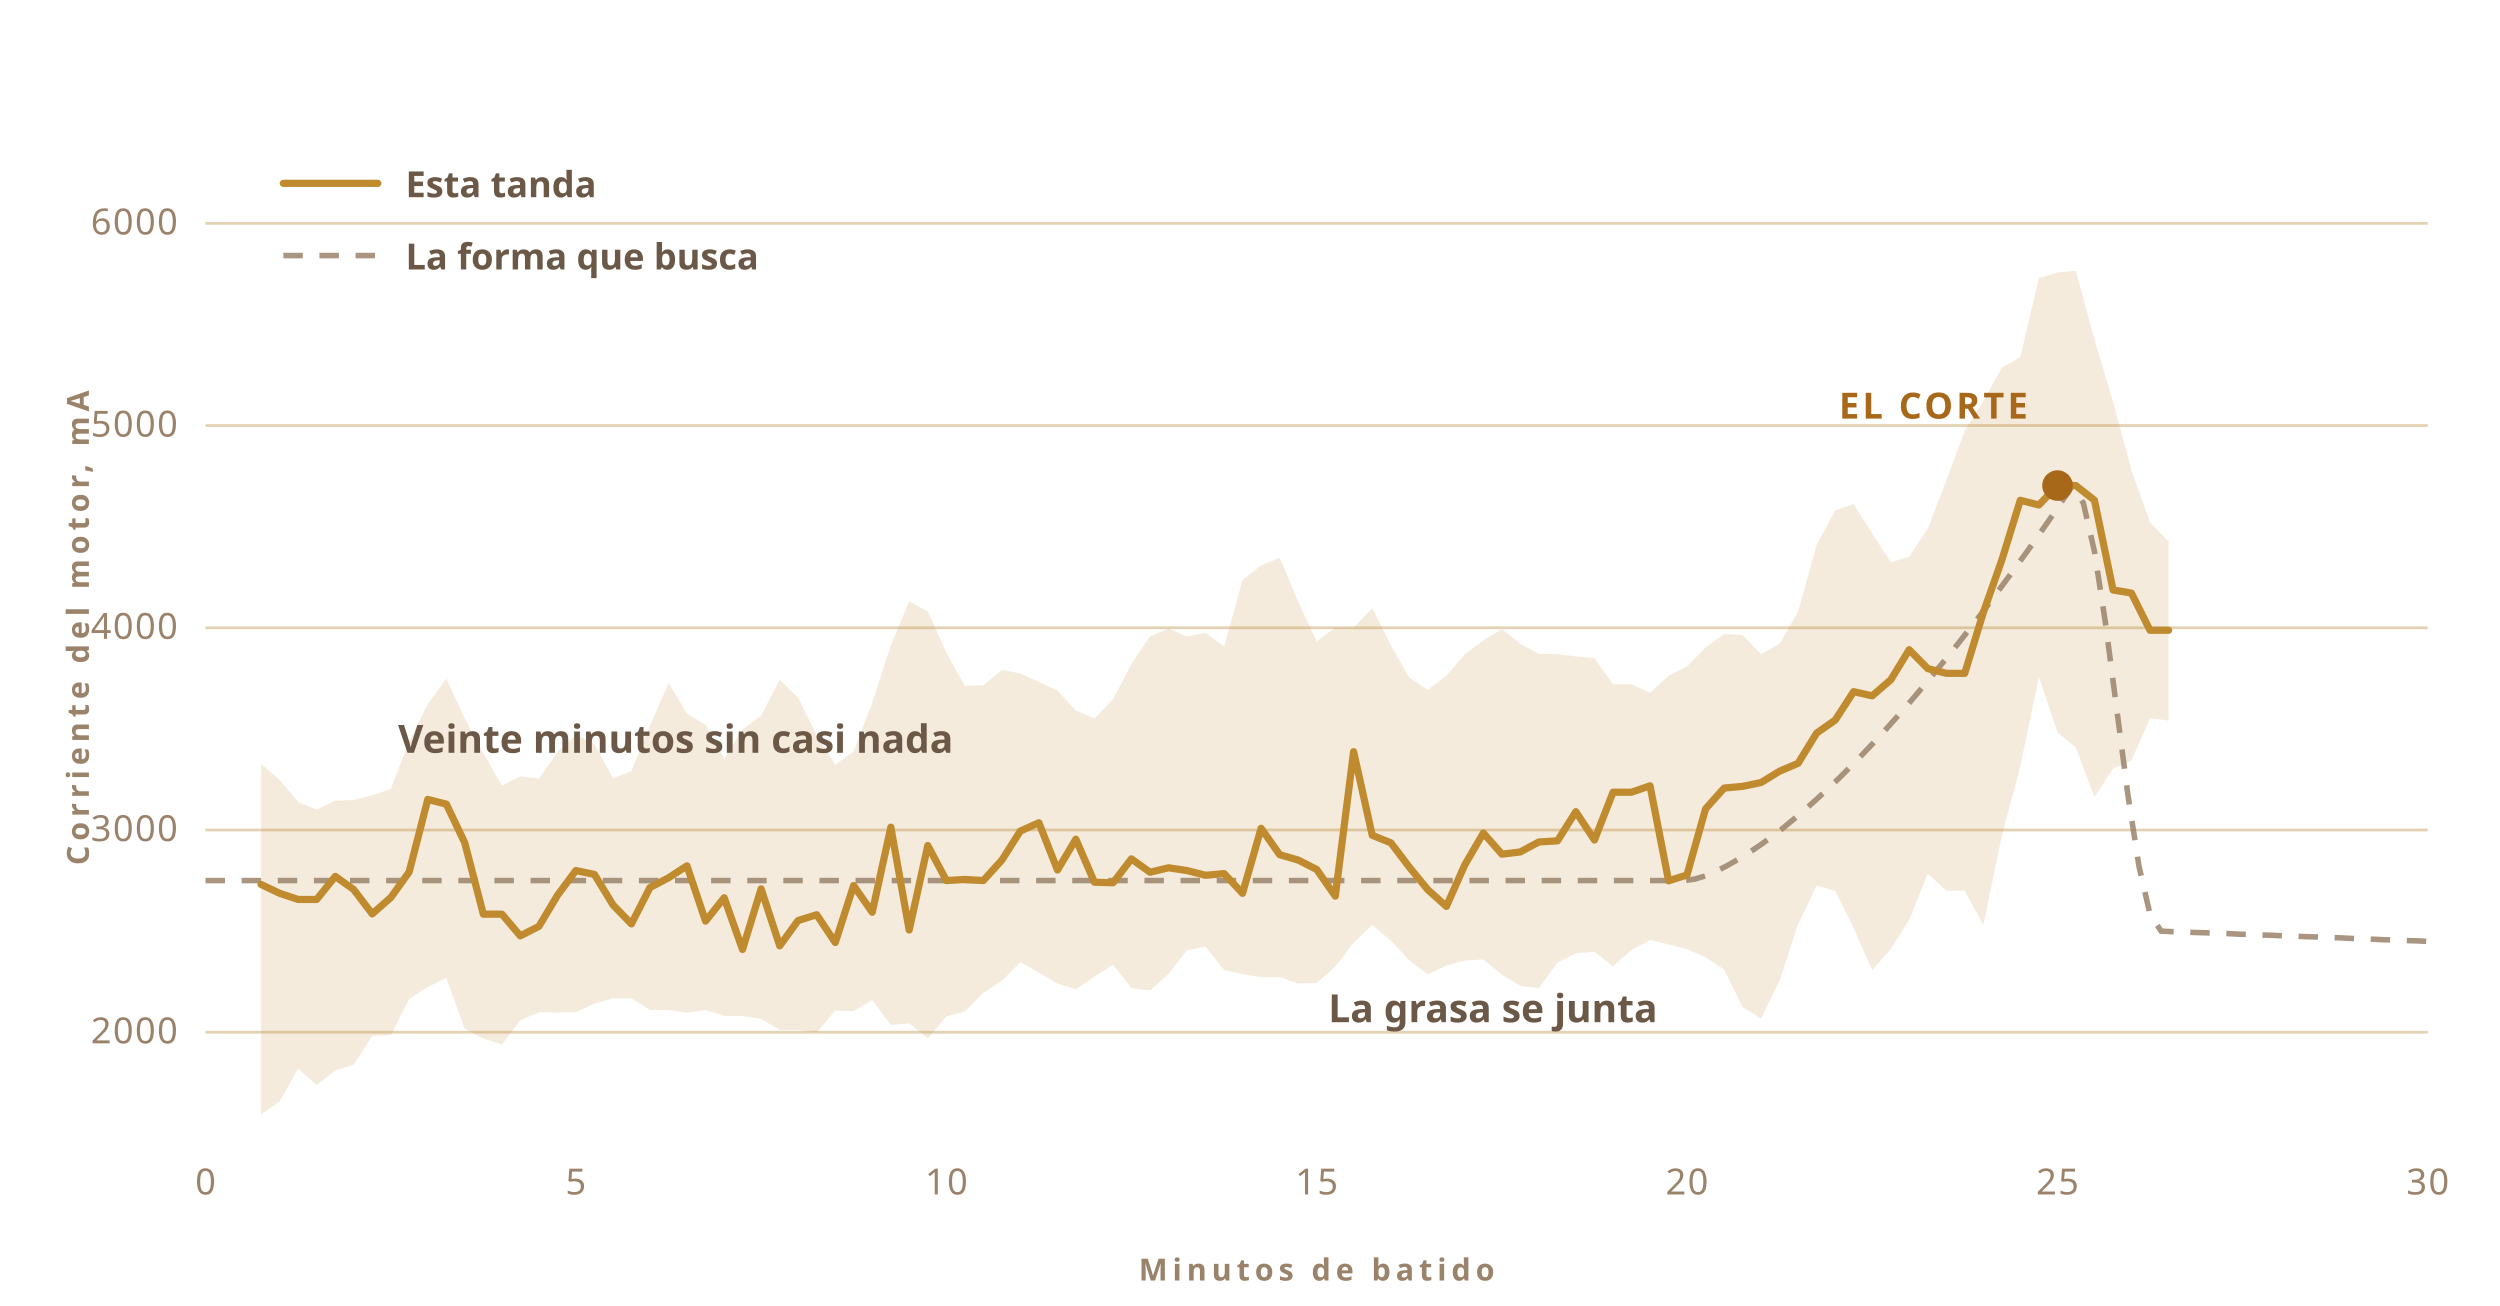
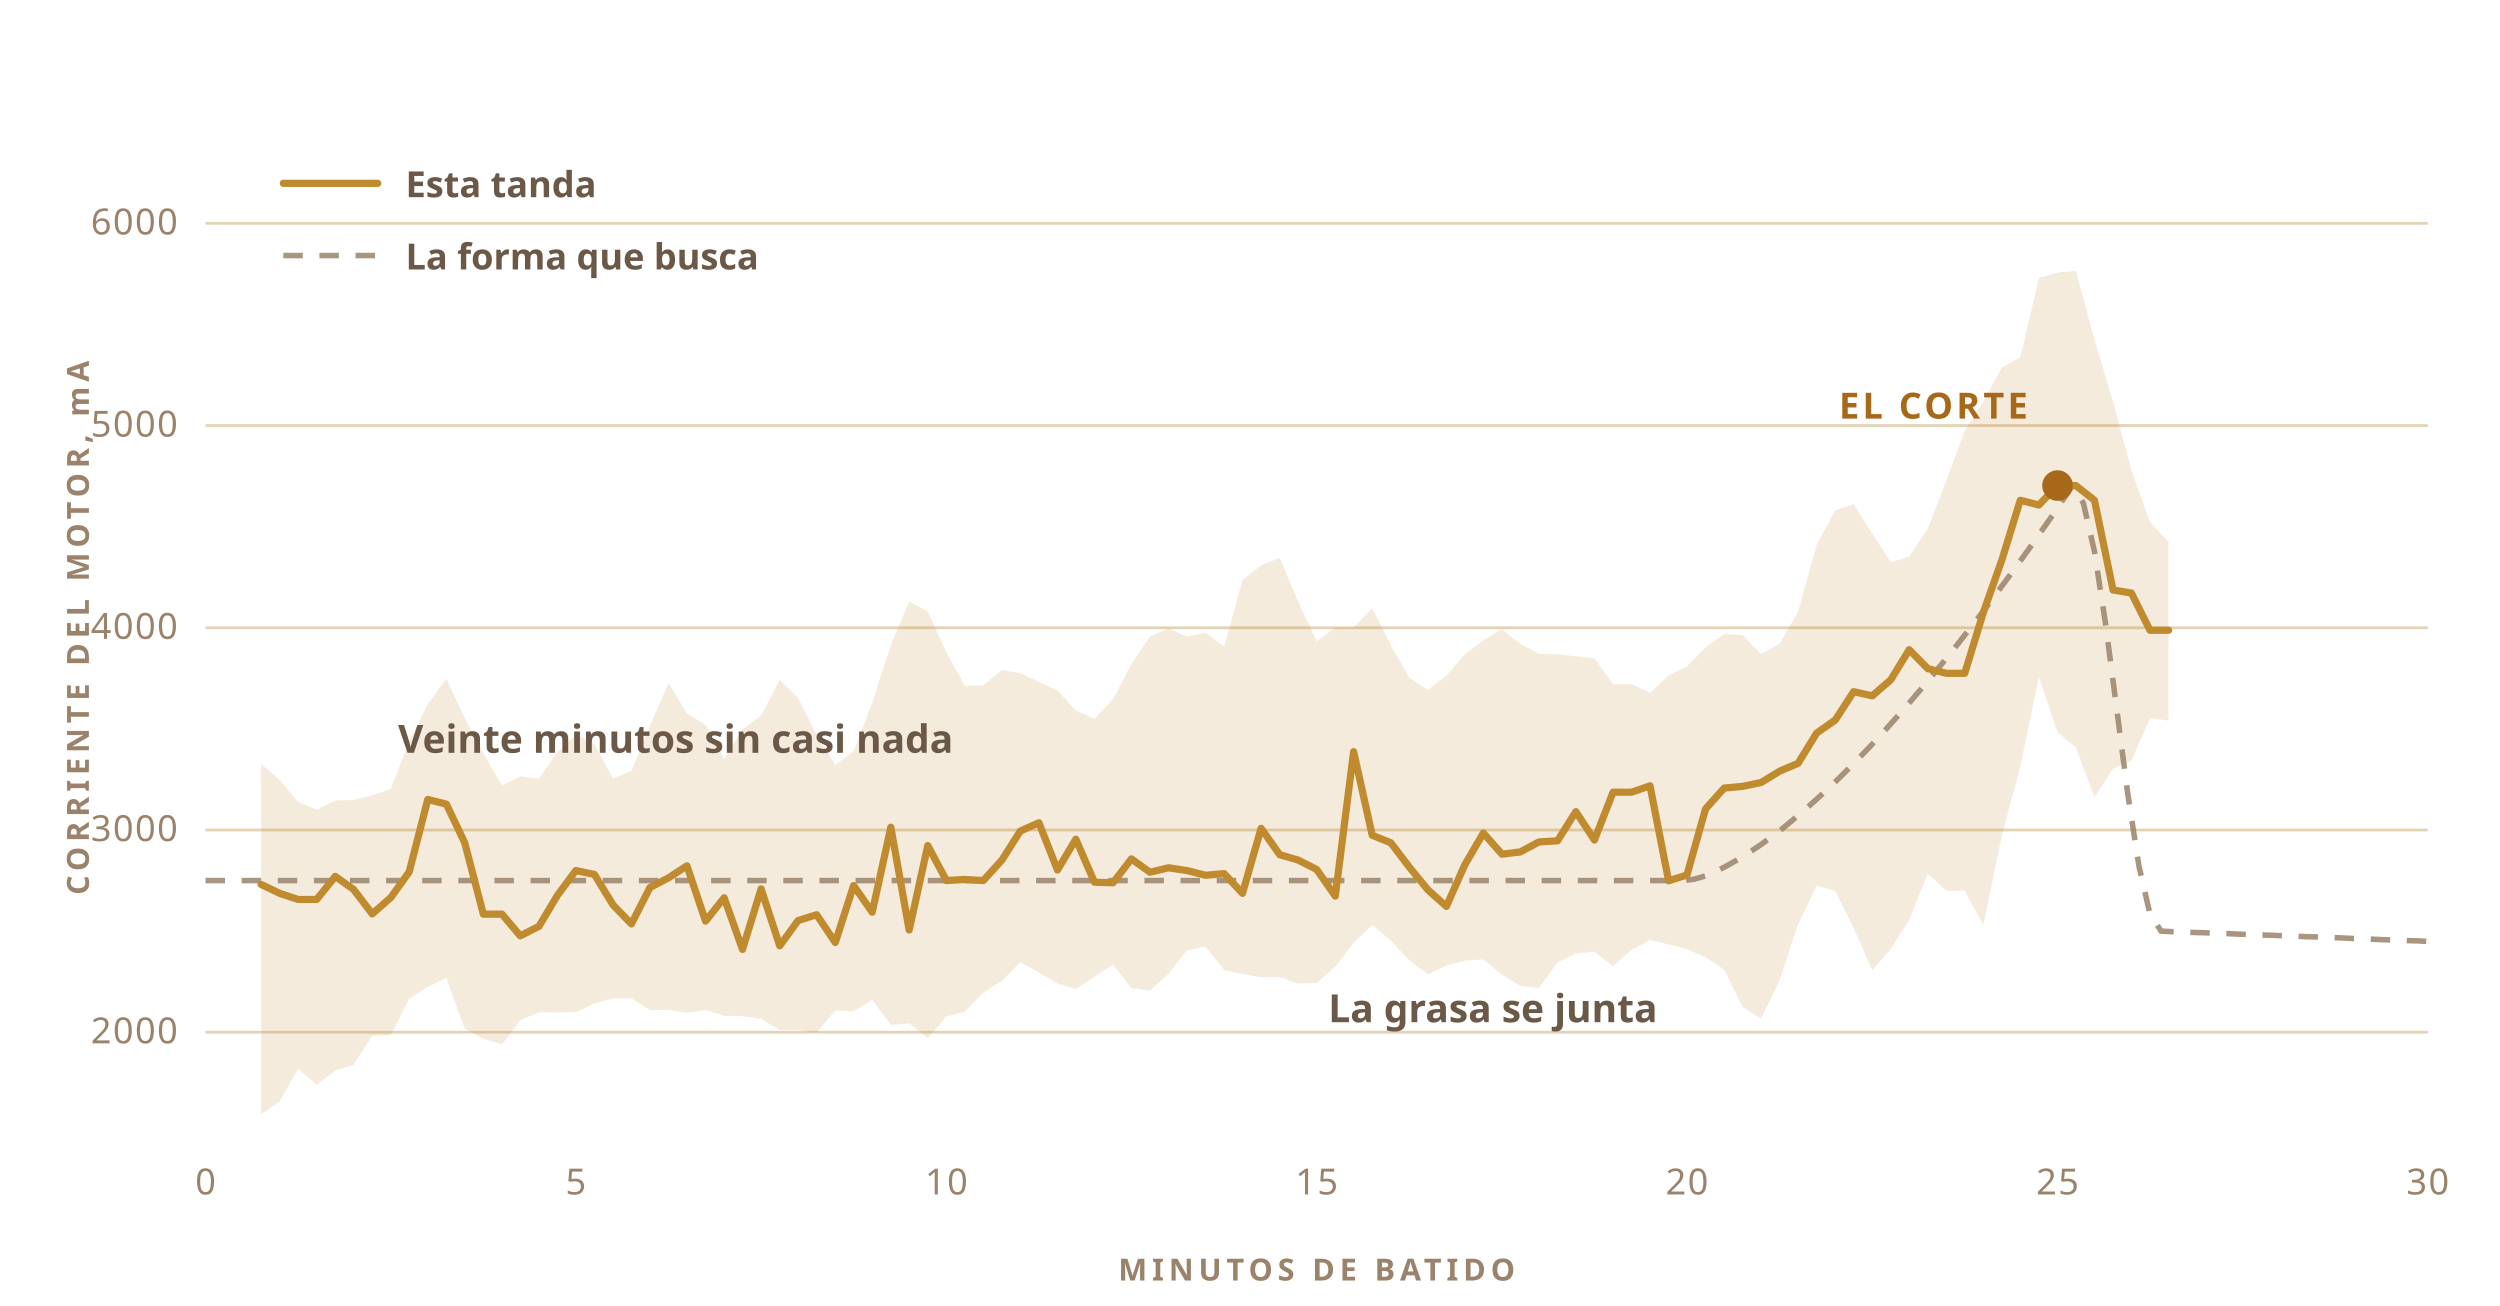
<svg xmlns="http://www.w3.org/2000/svg" viewBox="0 0 900 470" role="img" aria-label="Gráfico de la corriente del motor durante un batido, a partir del registro del sensor. La carga se mantiene cerca de 2700 miliamperios durante los primeros veinte minutos, sube a medida que la grasa se junta, llega a su pico cerca de 4700 y después cae.">
  <style>
 .grid{stroke:#e3d2b4;stroke-width:1}
 .ax{font:13px "Avenir Next","Segoe UI",sans-serif;fill:#9a836a;letter-spacing:.04em}
 .lbl{font:600 14px "Avenir Next","Segoe UI",sans-serif;fill:#6b5846}
 .lbl-s{font:600 13px "Avenir Next","Segoe UI",sans-serif;fill:#a8681a;letter-spacing:.09em}
-  .unit{font:600 11px "Avenir Next","Segoe UI",sans-serif;fill:#9a836a;letter-spacing:.16em;text-transform:uppercase}
+  .unit{font:600 11px "Avenir Next","Segoe UI",sans-serif;fill:#9a836a;letter-spacing:.16em;text-transform:none}
 .band{fill:#c08a2e;opacity:.17}
 .trace{fill:none;stroke:#c08a2e;stroke-width:2.6;stroke-linejoin:round;stroke-linecap:round}
 .ideal{fill:none;stroke:#9a836a;stroke-width:2;stroke-dasharray:7 6;opacity:.85}
 .key{font:600 13px "Avenir Next","Segoe UI",sans-serif;fill:#6b5846}
</style>
  <g>
    <line x1="74" y1="371.6" x2="874" y2="371.6" class="grid" />
    <text x="64" y="375.6" class="ax" text-anchor="end">2000</text>
    <line x1="74" y1="298.8" x2="874" y2="298.8" class="grid" />
    <text x="64" y="302.8" class="ax" text-anchor="end">3000</text>
    <line x1="74" y1="226.0" x2="874" y2="226.0" class="grid" />
    <text x="64" y="230.0" class="ax" text-anchor="end">4000</text>
    <line x1="74" y1="153.2" x2="874" y2="153.2" class="grid" />
    <text x="64" y="157.2" class="ax" text-anchor="end">5000</text>
    <line x1="74" y1="80.4" x2="874" y2="80.4" class="grid" />
    <text x="64" y="84.4" class="ax" text-anchor="end">6000</text>
    <text x="74.0" y="430.0" class="ax" text-anchor="middle">0</text>
    <text x="207.3" y="430.0" class="ax" text-anchor="middle">5</text>
    <text x="340.7" y="430.0" class="ax" text-anchor="middle">10</text>
    <text x="474.0" y="430.0" class="ax" text-anchor="middle">15</text>
    <text x="607.3" y="430.0" class="ax" text-anchor="middle">20</text>
    <text x="740.7" y="430.0" class="ax" text-anchor="middle">25</text>
    <text x="874.0" y="430.0" class="ax" text-anchor="middle">30</text>
  </g>
  <path d="M94.0,275.0 L100.7,280.8 L107.3,288.7 L114.0,291.5 L120.7,288.2 L127.3,288.0 L134.0,286.3 L140.7,284.0 L147.3,266.8 L154.0,253.5 L160.7,244.3 L167.3,258.6 L174.0,271.2 L180.7,282.8 L187.3,279.5 L194.0,280.3 L200.7,270.7 L207.3,264.5 L214.0,267.9 L220.7,280.2 L227.3,277.6 L234.0,261.2 L240.7,245.9 L247.3,256.9 L254.0,260.9 L260.7,273.2 L267.3,262.6 L274.0,257.6 L280.7,244.7 L287.3,251.2 L294.0,264.6 L300.7,275.3 L307.3,270.5 L314.0,253.0 L320.7,232.3 L327.3,216.5 L334.0,220.1 L340.7,234.9 L347.3,246.9 L354.0,246.7 L360.7,241.2 L367.3,242.4 L374.0,245.5 L380.7,248.6 L387.3,255.8 L394.0,258.7 L400.7,251.7 L407.3,239.1 L414.0,229.1 L420.7,226.3 L427.3,229.1 L434.0,227.8 L440.7,232.8 L447.3,208.8 L454.0,203.5 L460.7,200.8 L467.3,216.5 L474.0,230.9 L480.7,225.9 L487.3,225.9 L494.0,218.9 L500.7,232.3 L507.3,243.9 L514.0,248.4 L520.7,243.2 L527.3,235.6 L534.0,230.5 L540.7,226.5 L547.3,231.8 L554.0,235.4 L560.7,235.5 L567.3,236.3 L574.0,237.0 L580.7,246.3 L587.3,246.3 L594.0,249.4 L600.7,243.2 L607.3,239.9 L614.0,233.1 L620.7,228.2 L627.3,228.6 L634.0,235.5 L640.7,231.7 L647.3,220.2 L654.0,196.1 L660.7,183.7 L667.3,181.5 L674.0,192.1 L680.7,202.4 L687.3,200.4 L694.0,190.3 L700.7,172.9 L707.3,155.1 L714.0,144.4 L720.7,132.3 L727.3,128.6 L734.0,100.1 L740.7,98.1 L747.3,97.5 L754.0,122.2 L760.7,144.6 L767.3,169.2 L774.0,188.1 L780.7,195.0 L780.7,259.4 L774.0,258.6 L767.3,273.8 L760.7,276.7 L754.0,287.0 L747.3,269.1 L740.7,263.6 L734.0,243.7 L727.3,276.0 L720.7,300.7 L714.0,333.0 L707.3,320.7 L700.7,320.7 L694.0,314.5 L687.3,331.2 L680.7,341.6 L674.0,349.3 L667.3,334.1 L660.7,320.8 L654.0,318.8 L647.3,332.8 L640.7,352.9 L634.0,366.7 L627.3,362.5 L620.7,349.1 L614.0,344.6 L607.3,341.7 L600.7,340.0 L594.0,338.4 L587.3,342.0 L580.7,347.9 L574.0,342.6 L567.3,343.2 L560.7,346.5 L554.0,355.7 L547.3,354.9 L540.7,350.9 L534.0,345.4 L527.3,345.8 L520.7,347.6 L514.0,350.8 L507.3,345.7 L500.7,338.6 L494.0,333.0 L487.3,339.4 L480.7,348.0 L474.0,353.9 L467.3,354.1 L460.7,351.8 L454.0,351.8 L447.3,350.7 L440.7,349.2 L434.0,340.8 L427.3,342.1 L420.7,350.6 L414.0,356.6 L407.3,355.7 L400.7,347.3 L394.0,351.6 L387.3,356.1 L380.7,354.1 L374.0,350.1 L367.3,346.4 L360.7,353.1 L354.0,357.4 L347.3,364.2 L340.7,365.9 L334.0,373.8 L327.3,368.4 L320.7,369.0 L314.0,360.0 L307.3,364.0 L300.7,363.8 L294.0,371.7 L287.3,370.8 L280.7,370.8 L274.0,366.8 L267.3,365.8 L260.7,365.7 L254.0,363.6 L247.3,364.6 L240.7,363.6 L234.0,363.6 L227.3,359.4 L220.7,359.4 L214.0,361.3 L207.3,364.4 L200.7,364.5 L194.0,364.4 L187.3,367.3 L180.7,376.0 L174.0,373.9 L167.3,370.4 L160.7,352.1 L154.0,355.3 L147.3,359.6 L140.7,372.7 L134.0,372.9 L127.3,383.3 L120.7,385.4 L114.0,390.6 L107.3,384.7 L100.7,396.5 L94.0,401.2 Z" class="band" />
  <path d="M74.0,317.0 L78.0,317.0 L82.0,317.0 L86.0,317.0 L90.0,317.0 L94.0,317.0 L98.0,317.0 L102.0,317.0 L106.0,317.0 L110.0,317.0 L114.0,317.0 L118.0,317.0 L122.0,317.0 L126.0,317.0 L130.0,317.0 L134.0,317.0 L138.0,317.0 L142.0,317.0 L146.0,317.0 L150.0,317.0 L154.0,317.0 L158.0,317.0 L162.0,317.0 L166.0,317.0 L170.0,317.0 L174.0,317.0 L178.0,317.0 L182.0,317.0 L186.0,317.0 L190.0,317.0 L194.0,317.0 L198.0,317.0 L202.0,317.0 L206.0,317.0 L210.0,317.0 L214.0,317.0 L218.0,317.0 L222.0,317.0 L226.0,317.0 L230.0,317.0 L234.0,317.0 L238.0,317.0 L242.0,317.0 L246.0,317.0 L250.0,317.0 L254.0,317.0 L258.0,317.0 L262.0,317.0 L266.0,317.0 L270.0,317.0 L274.0,317.0 L278.0,317.0 L282.0,317.0 L286.0,317.0 L290.0,317.0 L294.0,317.0 L298.0,317.0 L302.0,317.0 L306.0,317.0 L310.0,317.0 L314.0,317.0 L318.0,317.0 L322.0,317.0 L326.0,317.0 L330.0,317.0 L334.0,317.0 L338.0,317.0 L342.0,317.0 L346.0,317.0 L350.0,317.0 L354.0,317.0 L358.0,317.0 L362.0,317.0 L366.0,317.0 L370.0,317.0 L374.0,317.0 L378.0,317.0 L382.0,317.0 L386.0,317.0 L390.0,317.0 L394.0,317.0 L398.0,317.0 L402.0,317.0 L406.0,317.0 L410.0,317.0 L414.0,317.0 L418.0,317.0 L422.0,317.0 L426.0,317.0 L430.0,317.0 L434.0,317.0 L438.0,317.0 L442.0,317.0 L446.0,317.0 L450.0,317.0 L454.0,317.0 L458.0,317.0 L462.0,317.0 L466.0,317.0 L470.0,317.0 L474.0,317.0 L478.0,317.0 L482.0,317.0 L486.0,317.0 L490.0,317.0 L494.0,317.0 L498.0,317.0 L502.0,317.0 L506.0,317.0 L510.0,317.0 L514.0,317.0 L518.0,317.0 L522.0,317.0 L526.0,317.0 L530.0,317.0 L534.0,317.0 L538.0,317.0 L542.0,317.0 L546.0,317.0 L550.0,317.0 L554.0,317.0 L558.0,317.0 L562.0,317.0 L566.0,317.0 L570.0,317.0 L574.0,317.0 L578.0,317.0 L582.0,317.0 L586.0,317.0 L590.0,317.0 L594.0,317.0 L598.0,317.0 L602.0,317.0 L606.0,317.0 L610.0,316.5 L614.0,315.3 L618.0,313.6 L622.0,311.5 L626.0,309.2 L630.0,306.7 L634.0,304.0 L638.0,301.1 L642.0,298.0 L646.0,294.7 L650.0,291.3 L654.0,287.7 L658.0,284.0 L662.0,280.2 L666.0,276.2 L670.0,272.1 L674.0,267.9 L678.0,263.6 L682.0,259.1 L686.0,254.6 L690.0,249.9 L694.0,245.2 L698.0,240.3 L702.0,235.4 L706.0,230.3 L710.0,225.2 L714.0,220.0 L718.0,214.6 L722.0,209.2 L726.0,203.7 L730.0,198.2 L734.0,192.5 L738.0,186.8 L742.0,180.9 L746.0,175.0 L750.0,181.1 L754.0,198.5 L758.0,224.5 L762.0,255.1 L766.0,285.8 L770.0,311.7 L774.0,329.1 L778.0,335.2 L782.0,335.4 L786.0,335.5 L790.0,335.7 L794.0,335.8 L798.0,336.0 L802.0,336.1 L806.0,336.3 L810.0,336.4 L814.0,336.6 L818.0,336.7 L822.0,336.9 L826.0,337.0 L830.0,337.2 L834.0,337.3 L838.0,337.5 L842.0,337.6 L846.0,337.8 L850.0,338.0 L854.0,338.1 L858.0,338.3 L862.0,338.4 L866.0,338.6 L870.0,338.7 L874.0,338.9" class="ideal" />
  <path d="M94.0,318.4 L100.7,321.6 L107.3,323.8 L114.0,323.8 L120.7,315.5 L127.3,320.2 L134.0,329.0 L140.7,323.1 L147.3,313.9 L154.0,287.8 L160.7,289.5 L167.3,303.4 L174.0,329.1 L180.7,329.1 L187.3,336.9 L194.0,333.5 L200.7,322.3 L207.3,313.4 L214.0,314.8 L220.7,325.8 L227.3,332.6 L234.0,319.5 L240.7,316.0 L247.3,311.7 L254.0,331.6 L260.7,323.2 L267.3,341.8 L274.0,320.0 L280.7,340.5 L287.3,331.4 L294.0,329.3 L300.7,339.3 L307.3,318.8 L314.0,328.4 L320.7,297.8 L327.3,334.8 L334.0,304.4 L340.7,317.0 L347.3,316.6 L354.0,317.0 L360.7,309.6 L367.3,299.2 L374.0,296.2 L380.7,313.2 L387.3,302.1 L394.0,317.6 L400.7,317.8 L407.3,309.2 L414.0,314.0 L420.7,312.4 L427.3,313.4 L434.0,315.1 L440.7,314.5 L447.3,321.6 L454.0,298.2 L460.7,307.7 L467.3,309.6 L474.0,313.0 L480.7,322.6 L487.3,270.6 L494.0,300.7 L500.7,303.4 L507.3,312.1 L514.0,320.3 L520.7,326.3 L527.3,311.4 L534.0,299.9 L540.7,307.5 L547.3,306.7 L554.0,303.1 L560.7,302.7 L567.3,292.2 L574.0,302.4 L580.7,285.2 L587.3,285.2 L594.0,282.9 L600.7,317.1 L607.3,315.0 L614.0,291.2 L620.7,283.7 L627.3,283.1 L634.0,281.7 L640.7,277.6 L647.3,274.8 L654.0,263.9 L660.7,259.2 L667.3,249.0 L674.0,250.5 L680.7,244.7 L687.3,233.9 L694.0,240.7 L700.7,242.4 L707.3,242.4 L714.0,220.5 L720.7,201.5 L727.3,180.1 L734.0,181.8 L740.7,174.8 L747.3,174.8 L754.0,180.1 L760.7,212.4 L767.3,213.5 L774.0,226.9 L780.7,226.9" class="trace" />
  <line x1="102" y1="66" x2="136" y2="66" class="trace" />
  <text x="146" y="71" class="key">Esta tanda</text>
  <line x1="102" y1="92" x2="136" y2="92" class="ideal" />
  <text x="146" y="97" class="key">La forma que busca</text>
  <circle cx="740.7" cy="174.8" r="5.5" fill="#a8681a" />
  <text x="143.3" y="271.0" class="lbl" text-anchor="start">Veinte minutos sin casi nada</text>
  <text x="596.7" y="368.0" class="lbl" text-anchor="end">La grasa se junta</text>
  <text x="730.0" y="150.7" class="lbl-s" text-anchor="end">EL CORTE</text>
-   <text x="32" y="226.0" class="unit" text-anchor="middle" transform="rotate(-90 32 226.0)">Corriente del motor, mA</text>
-   <text x="474.0" y="461" class="unit" text-anchor="middle">Minutos de batido</text>
+   <text x="32" y="226.0" class="unit" text-anchor="middle" transform="rotate(-90 32 226.0)">CORRIENTE DEL MOTOR, mA</text>
+   <text x="474.0" y="461" class="unit" text-anchor="middle">MINUTOS DE BATIDO</text>
</svg>
